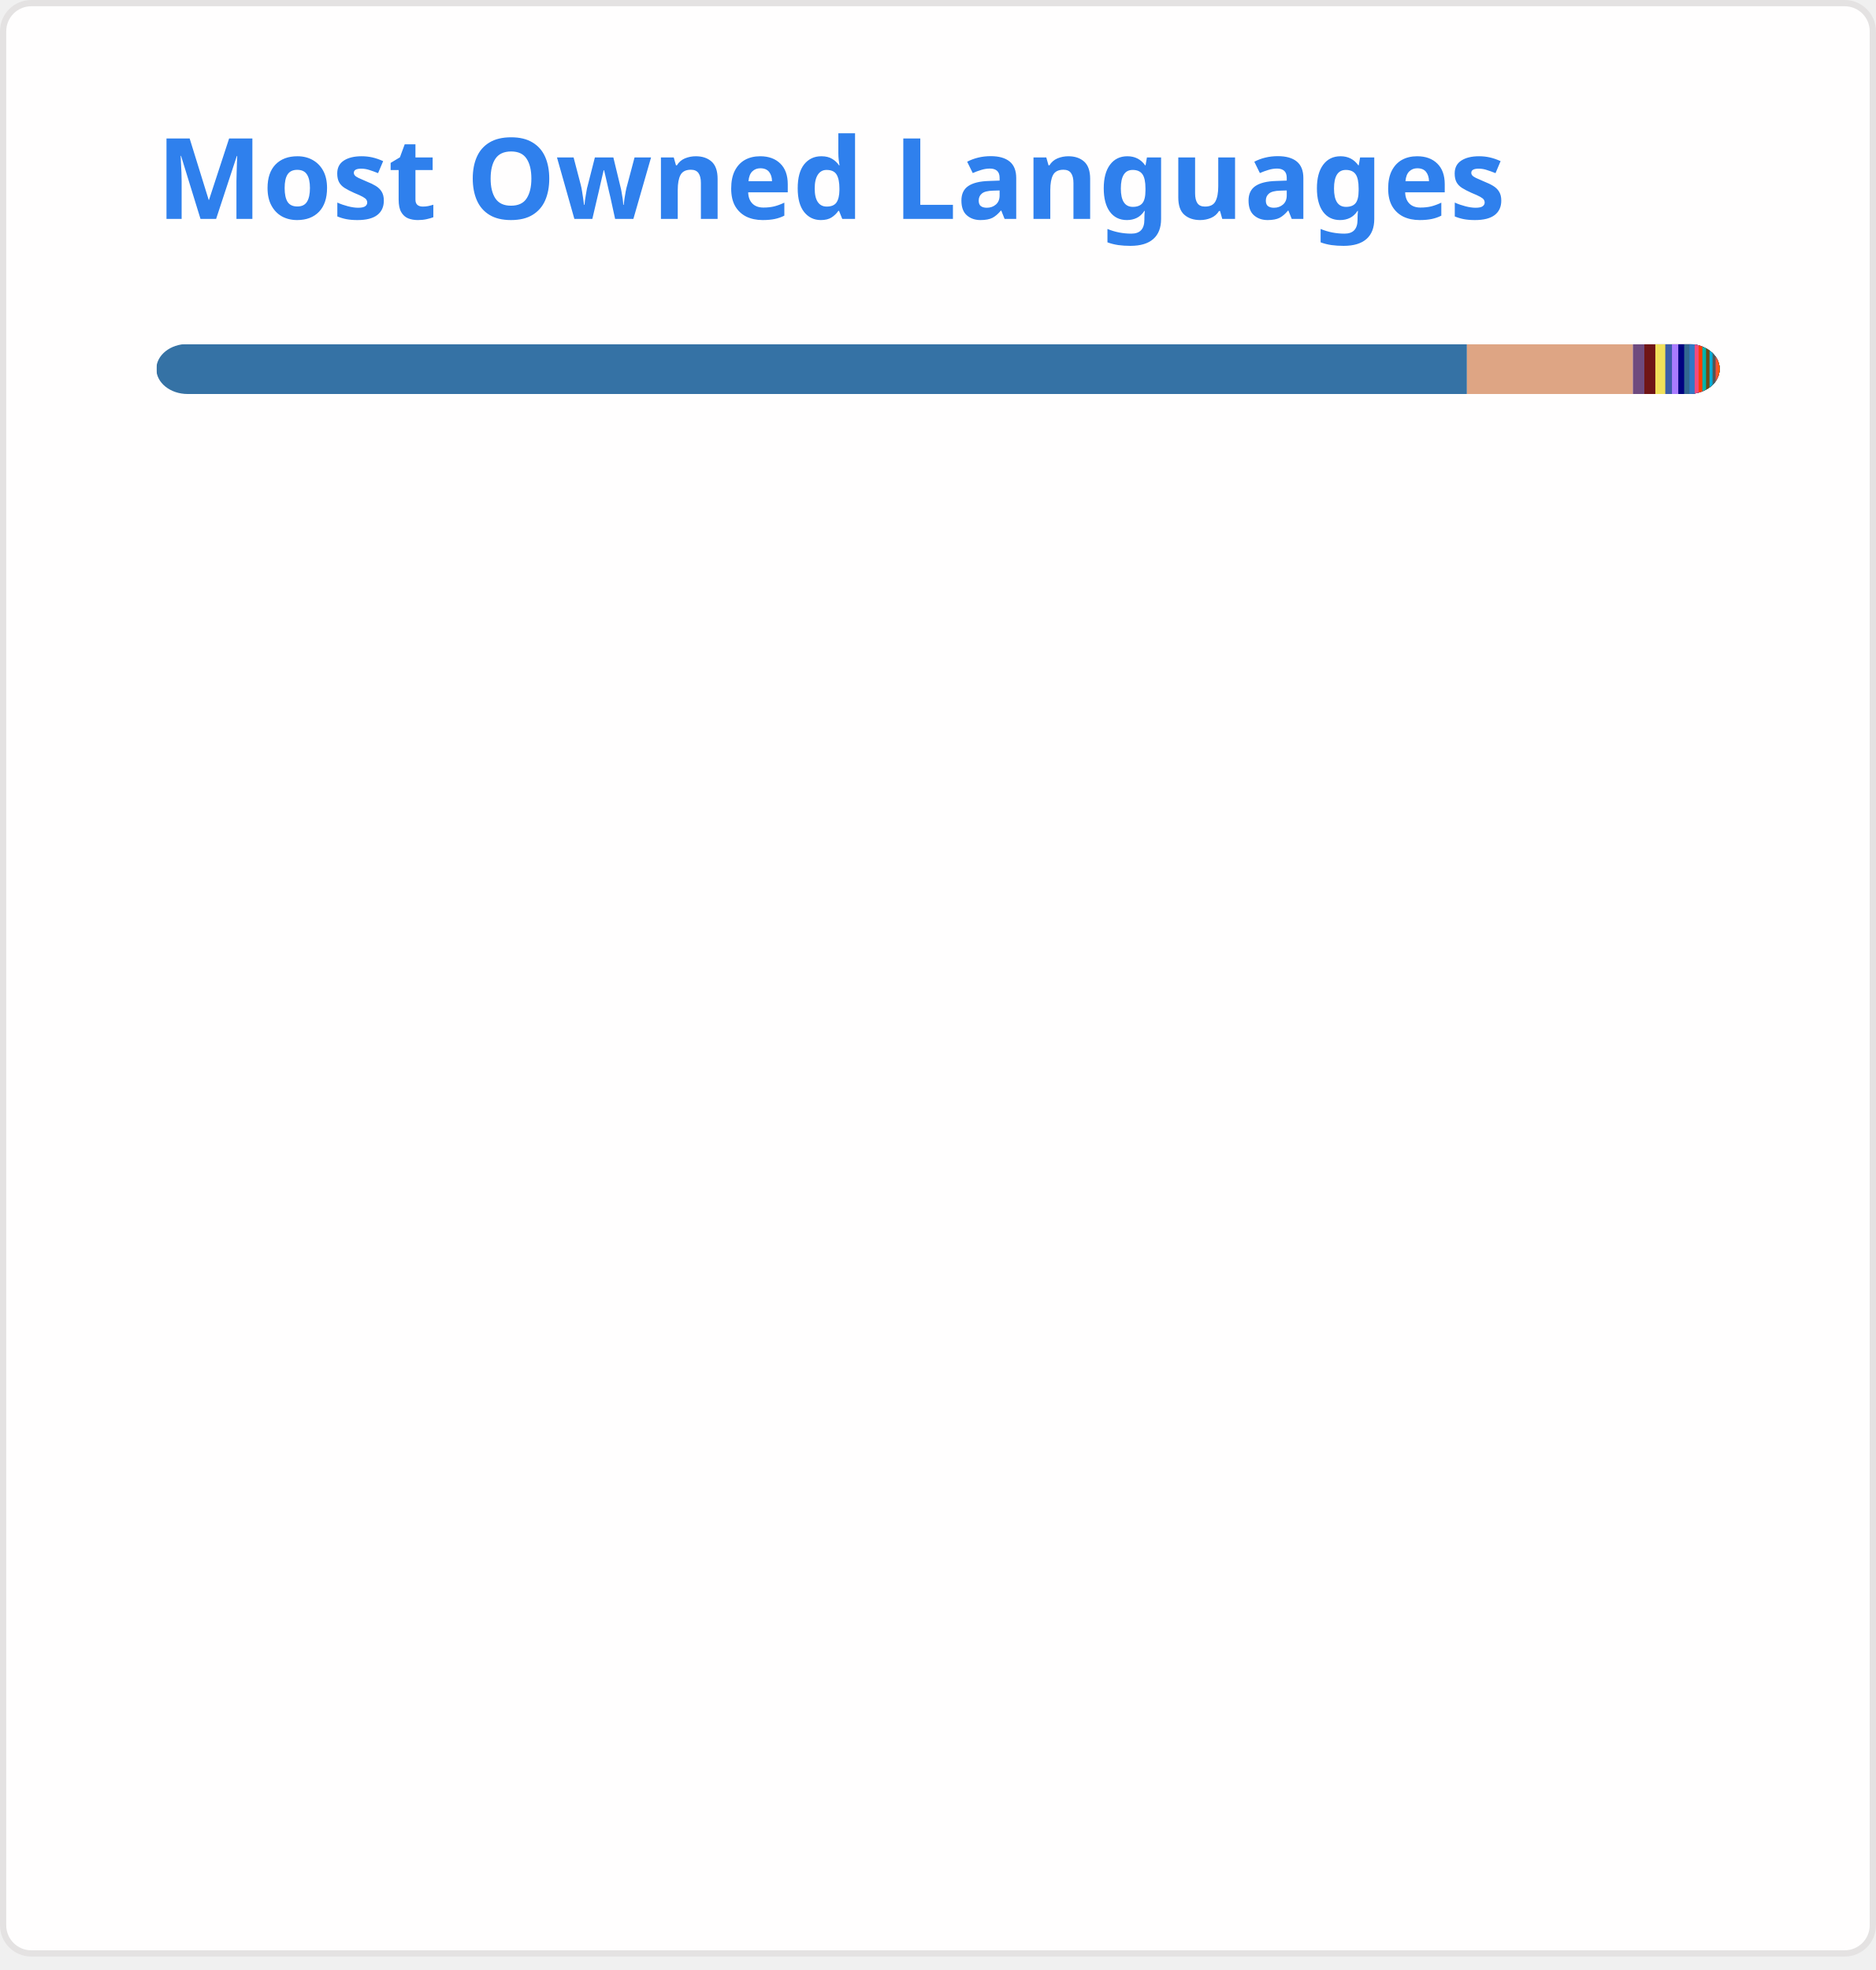
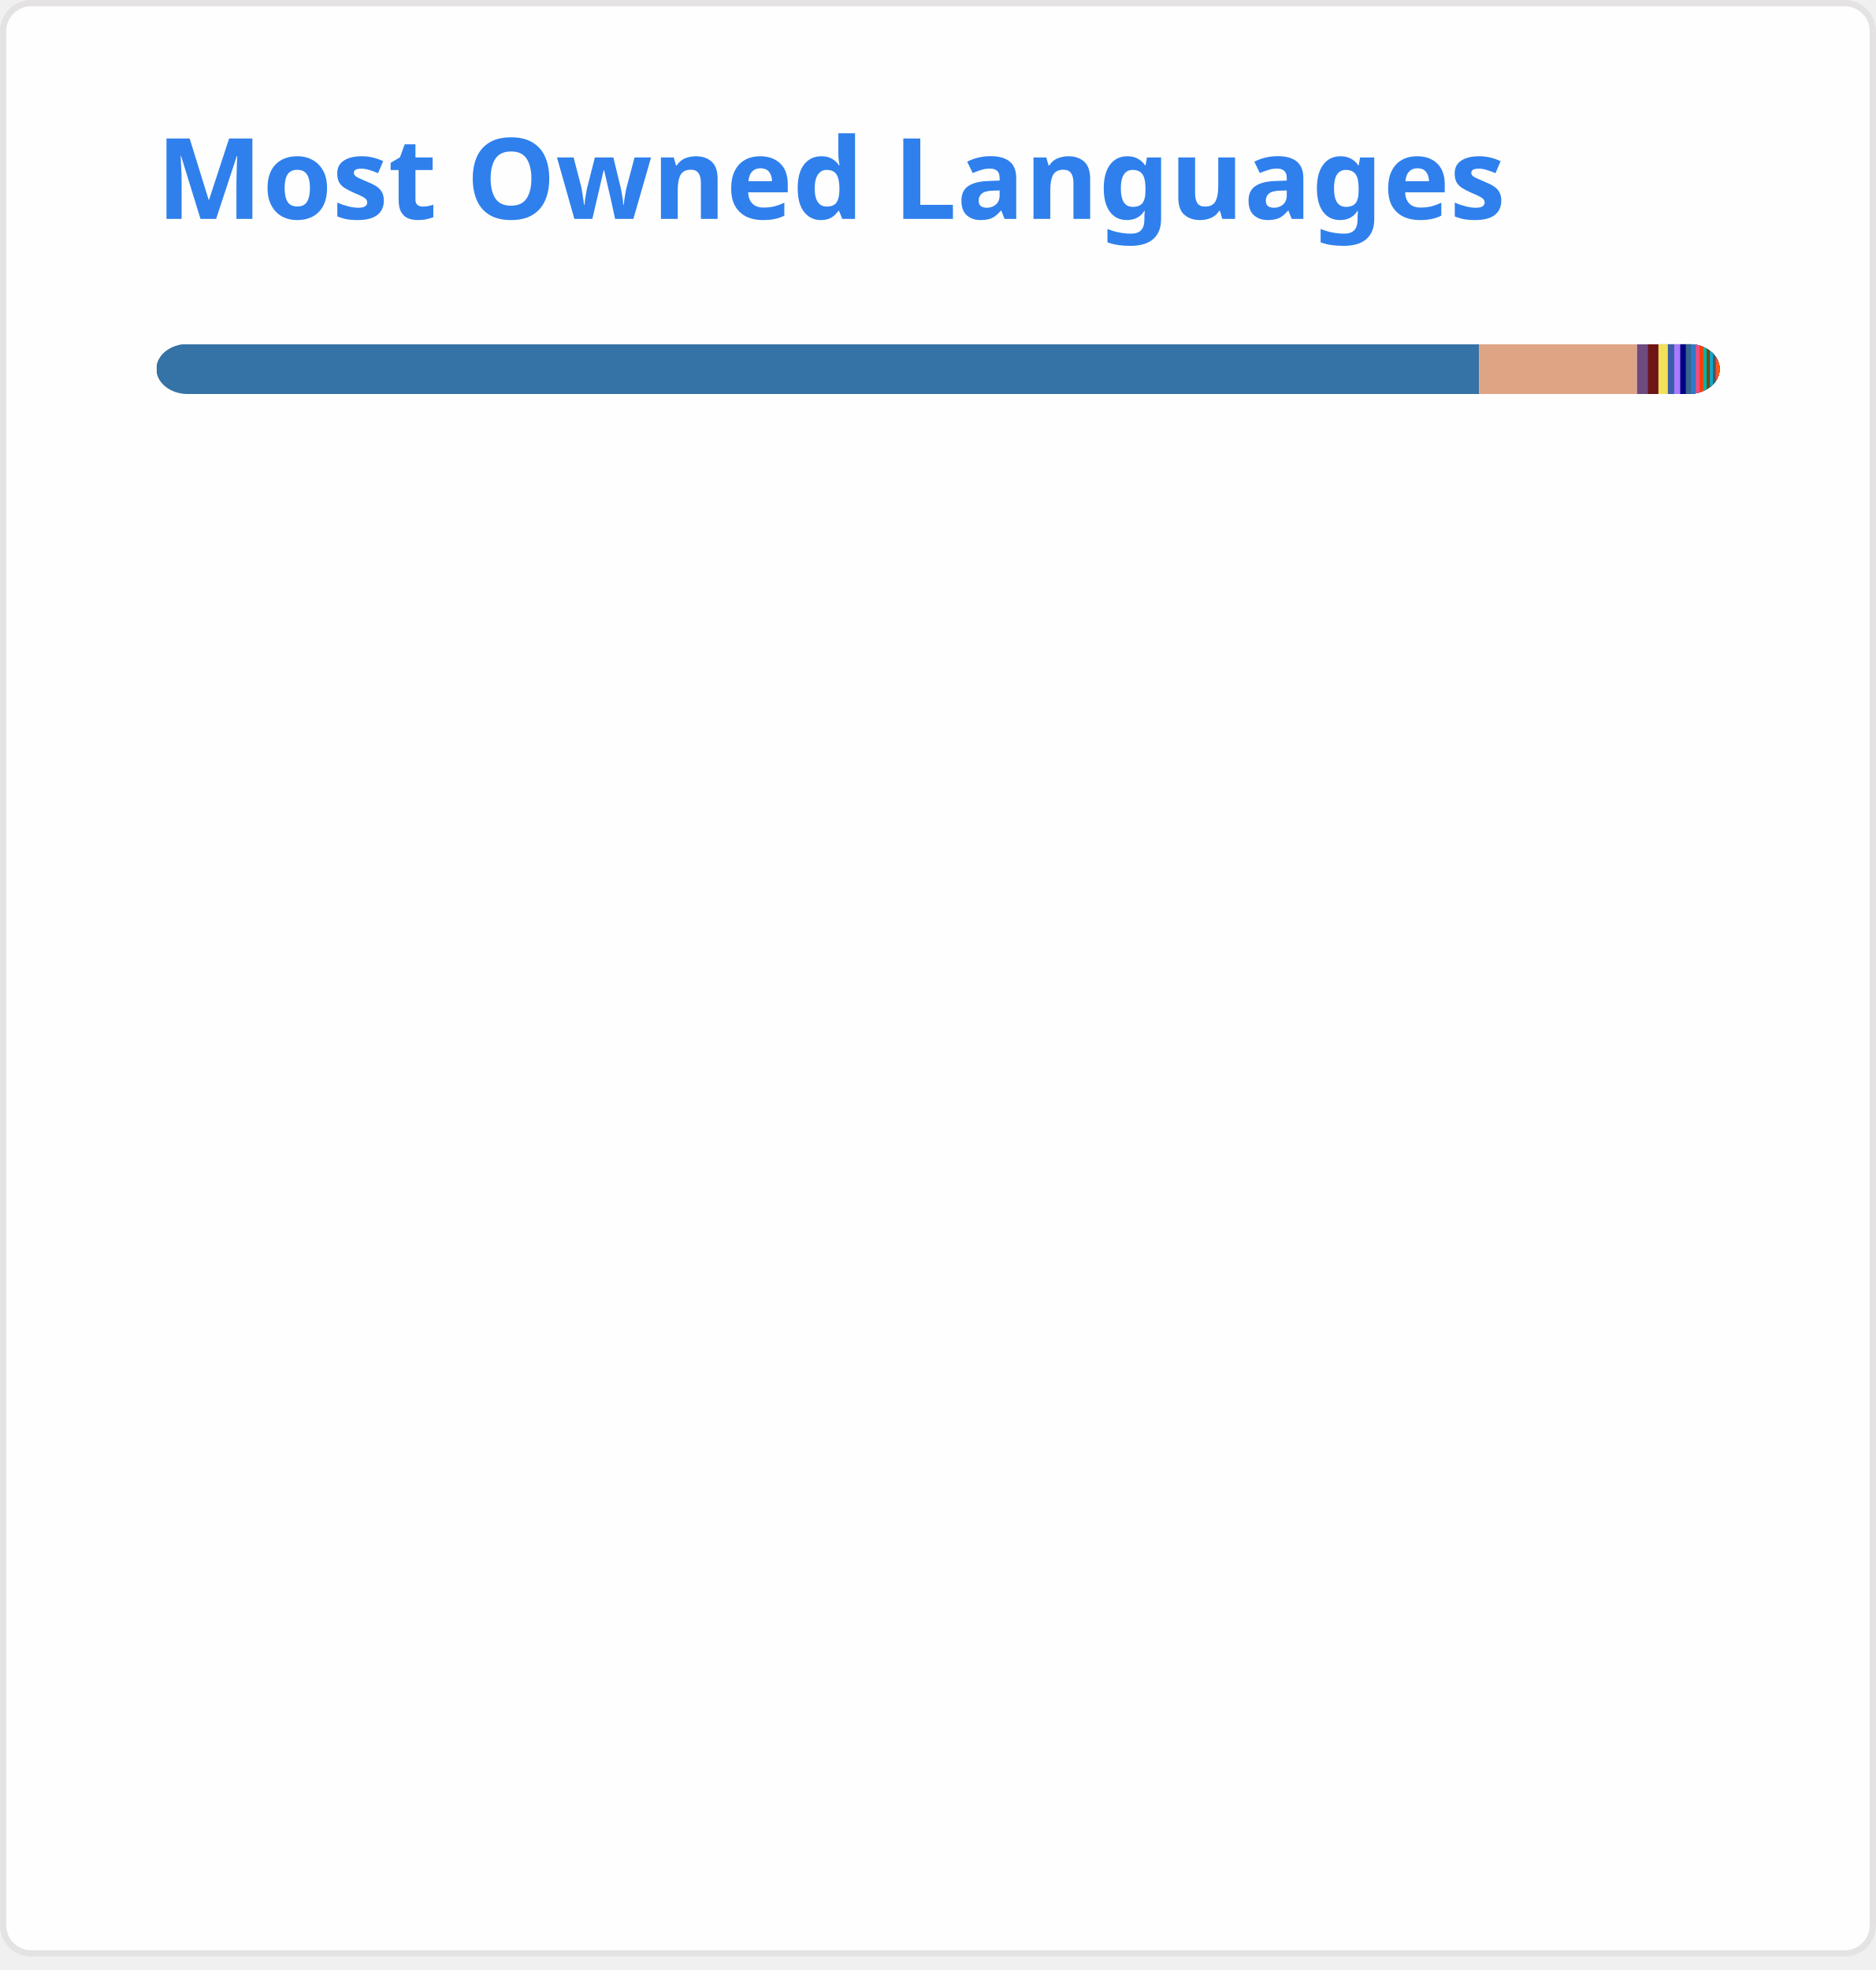
<svg xmlns="http://www.w3.org/2000/svg" width="300" height="315" viewBox="0 0 300 315" fill="none" role="img" aria-labelledby="descId">
  <style>
          .header {
            font: 600 18px 'Segoe UI', Ubuntu, Sans-Serif;
            fill: #2f80ed;
            animation: fadeInAnimation 0.8s ease-in-out forwards;
          }
          @supports(-moz-appearance: auto) {
            /* Selector detects Firefox */
            .header { font-size: 15.5px; }
          }
          
    @keyframes slideInAnimation {
      from {
        width: 0;
      }
      to {
        width: calc(100%-100px);
      }
    }
    @keyframes growWidthAnimation {
      from {
        width: 0;
      }
      to {
        width: 100%;
      }
    }
    .stat {
      font: 600 14px 'Segoe UI', Ubuntu, "Helvetica Neue", Sans-Serif; fill: #434d58;
    }
    @supports(-moz-appearance: auto) {
      /* Selector detects Firefox */
      .stat { font-size:12px; }
    }
    .bold { font-weight: 700 }
    .lang-name {
      font: 400 11px "Segoe UI", Ubuntu, Sans-Serif;
      fill: #434d58;
    }
    .stagger {
      opacity: 0;
      animation: fadeInAnimation 0.3s ease-in-out forwards;
    }
    #rect-mask rect{
      animation: slideInAnimation 1s ease-in-out forwards;
    }
    .lang-progress{
      animation: growWidthAnimation 0.6s ease-in-out forwards;
    }
    

          
      /* Animations */
      @keyframes scaleInAnimation {
        from {
          transform: translate(-5px, 5px) scale(0);
        }
        to {
          transform: translate(-5px, 5px) scale(1);
        }
      }
      @keyframes fadeInAnimation {
        from {
          opacity: 0;
        }
        to {
          opacity: 1;
        }
      }
    
          
        </style>
  <rect data-testid="card-bg" x="0.5" y="0.5" rx="4.5" height="99%" stroke="#e4e2e2" width="299" fill="#fffefe" stroke-opacity="1" />
  <g data-testid="card-title" transform="translate(25, 35)">
    <g transform="translate(0, 0)">
      <text x="0" y="0" class="header" data-testid="header">Most Owned Languages</text>
    </g>
  </g>
  <g data-testid="main-card-body" transform="translate(0, 55)">
    <svg data-testid="lang-items" x="25">
      <mask id="rect-mask">
        <rect x="0" y="0" width="250" height="8" fill="white" rx="5" />
      </mask>
-       <rect mask="url(#rect-mask)" data-testid="lang-progress" x="0" y="0" width="209.59" height="8" fill="#3572A5" />
-       <rect mask="url(#rect-mask)" data-testid="lang-progress" x="209.59" y="0" width="26.54" height="8" fill="#dea584" />
-       <rect mask="url(#rect-mask)" data-testid="lang-progress" x="236.13" y="0" width="11.83" height="8" fill="#6e4a7e" />
-       <rect mask="url(#rect-mask)" data-testid="lang-progress" x="237.96" y="0" width="11.76" height="8" fill="#701516" />
-       <rect mask="url(#rect-mask)" data-testid="lang-progress" x="239.72" y="0" width="11.59" height="8" fill="#f1e05a" />
-       <rect mask="url(#rect-mask)" data-testid="lang-progress" x="241.31" y="0" width="11.07" height="8" fill="#3c5caa" />
-       <rect mask="url(#rect-mask)" data-testid="lang-progress" x="242.38" y="0" width="11.01" height="8" fill="#A97BFF" />
-       <rect mask="url(#rect-mask)" data-testid="lang-progress" x="243.39" y="0" width="10.94" height="8" fill="#000080" />
-       <rect mask="url(#rect-mask)" data-testid="lang-progress" x="244.33" y="0" width="10.85" height="8" fill="#336790" />
-       <rect mask="url(#rect-mask)" data-testid="lang-progress" x="245.18" y="0" width="10.83" height="8" fill="#3178c6" />
-       <rect mask="url(#rect-mask)" data-testid="lang-progress" x="246.01" y="0" width="10.63" height="8" fill="#f34b7d" />
-       <rect mask="url(#rect-mask)" data-testid="lang-progress" x="246.64" y="0" width="10.6" height="8" fill="#ff3e00" />
-       <rect mask="url(#rect-mask)" data-testid="lang-progress" x="247.24" y="0" width="10.59" height="8" fill="#00B4AB" />
-       <rect mask="url(#rect-mask)" data-testid="lang-progress" x="247.83" y="0" width="10.55" height="8" fill="#6E4C13" />
-       <rect mask="url(#rect-mask)" data-testid="lang-progress" x="248.38" y="0" width="10.49" height="8" fill="#00ADD8" />
-       <rect mask="url(#rect-mask)" data-testid="lang-progress" x="248.87" y="0" width="10.49" height="8" fill="#555555" />
-       <rect mask="url(#rect-mask)" data-testid="lang-progress" x="249.36" y="0" width="10.34" height="8" fill="#F05138" />
-       <rect mask="url(#rect-mask)" data-testid="lang-progress" x="249.7" y="0" width="10.32" height="8" fill="#ff5a03" />
+       <rect mask="url(#rect-mask)" data-testid="lang-progress" x="0" y="0" width="211.51" height="8" fill="#3572A5" />
+       <rect mask="url(#rect-mask)" data-testid="lang-progress" x="211.51" y="0" width="25.28" height="8" fill="#dea584" />
+       <rect mask="url(#rect-mask)" data-testid="lang-progress" x="236.79" y="0" width="11.74" height="8" fill="#6e4a7e" />
+       <rect mask="url(#rect-mask)" data-testid="lang-progress" x="238.53" y="0" width="11.68" height="8" fill="#701516" />
+       <rect mask="url(#rect-mask)" data-testid="lang-progress" x="240.21" y="0" width="11.51" height="8" fill="#f1e05a" />
+       <rect mask="url(#rect-mask)" data-testid="lang-progress" x="241.72" y="0" width="11.02" height="8" fill="#3c5caa" />
+       <rect mask="url(#rect-mask)" data-testid="lang-progress" x="242.74" y="0" width="10.96" height="8" fill="#A97BFF" />
+       <rect mask="url(#rect-mask)" data-testid="lang-progress" x="243.7" y="0" width="10.89" height="8" fill="#000080" />
+       <rect mask="url(#rect-mask)" data-testid="lang-progress" x="244.59" y="0" width="10.81" height="8" fill="#336790" />
+       <rect mask="url(#rect-mask)" data-testid="lang-progress" x="245.4" y="0" width="10.79" height="8" fill="#3178c6" />
+       <rect mask="url(#rect-mask)" data-testid="lang-progress" x="246.19" y="0" width="10.6" height="8" fill="#f34b7d" />
+       <rect mask="url(#rect-mask)" data-testid="lang-progress" x="246.79" y="0" width="10.58" height="8" fill="#ff3e00" />
+       <rect mask="url(#rect-mask)" data-testid="lang-progress" x="247.37" y="0" width="10.56" height="8" fill="#00B4AB" />
+       <rect mask="url(#rect-mask)" data-testid="lang-progress" x="247.93" y="0" width="10.52" height="8" fill="#6E4C13" />
+       <rect mask="url(#rect-mask)" data-testid="lang-progress" x="248.45" y="0" width="10.47" height="8" fill="#00ADD8" />
+       <rect mask="url(#rect-mask)" data-testid="lang-progress" x="248.92" y="0" width="10.46" height="8" fill="#555555" />
+       <rect mask="url(#rect-mask)" data-testid="lang-progress" x="249.38" y="0" width="10.32" height="8" fill="#F05138" />
+       <rect mask="url(#rect-mask)" data-testid="lang-progress" x="249.7" y="0" width="10.3" height="8" fill="#ff5a03" />
      <g transform="translate(0, 25)">
        <g transform="translate(0, 0)">
          <g transform="translate(0, 0)">
            <g class="stagger" style="animation-delay: 450ms">
              <circle cx="5" cy="6" r="5" fill="#3572A5" />
              <text data-testid="lang-name" x="15" y="10" class="lang-name">
-         Python 11.6 MB
+         Python 12.3 MB
      </text>
            </g>
          </g>
          <g transform="translate(0, 25)">
            <g class="stagger" style="animation-delay: 600ms">
              <circle cx="5" cy="6" r="5" fill="#dea584" />
              <text data-testid="lang-name" x="15" y="10" class="lang-name">
        Rust 1.5 MB
      </text>
            </g>
          </g>
          <g transform="translate(0, 50)">
            <g class="stagger" style="animation-delay: 750ms">
              <circle cx="5" cy="6" r="5" fill="#6e4a7e" />
              <text data-testid="lang-name" x="15" y="10" class="lang-name">
        Elixir 103.3 KB
      </text>
            </g>
          </g>
          <g transform="translate(0, 75)">
            <g class="stagger" style="animation-delay: 900ms">
              <circle cx="5" cy="6" r="5" fill="#701516" />
              <text data-testid="lang-name" x="15" y="10" class="lang-name">
        Ruby 99.5 KB
      </text>
            </g>
          </g>
          <g transform="translate(0, 100)">
            <g class="stagger" style="animation-delay: 1050ms">
              <circle cx="5" cy="6" r="5" fill="#f1e05a" />
              <text data-testid="lang-name" x="15" y="10" class="lang-name">
        JavaScript 89.6 KB
      </text>
            </g>
          </g>
          <g transform="translate(0, 125)">
            <g class="stagger" style="animation-delay: 1200ms">
              <circle cx="5" cy="6" r="5" fill="#3c5caa" />
              <text data-testid="lang-name" x="15" y="10" class="lang-name">
        Racket 60.4 KB
      </text>
            </g>
          </g>
          <g transform="translate(0, 150)">
            <g class="stagger" style="animation-delay: 1350ms">
              <circle cx="5" cy="6" r="5" fill="#A97BFF" />
              <text data-testid="lang-name" x="15" y="10" class="lang-name">
        Kotlin 56.9 KB
      </text>
            </g>
          </g>
          <g transform="translate(0, 175)">
            <g class="stagger" style="animation-delay: 1500ms">
              <circle cx="5" cy="6" r="5" fill="#000080" />
              <text data-testid="lang-name" x="15" y="10" class="lang-name">
        Lua 53.1 KB
      </text>
            </g>
          </g>
          <g transform="translate(0, 200)">
            <g class="stagger" style="animation-delay: 1650ms">
              <circle cx="5" cy="6" r="5" fill="#336790" />
              <text data-testid="lang-name" x="15" y="10" class="lang-name">
        PLpgSQL 47.9 KB
      </text>
            </g>
          </g>
        </g>
        <g transform="translate(150, 0)">
          <g transform="translate(0, 0)">
            <g class="stagger" style="animation-delay: 450ms">
              <circle cx="5" cy="6" r="5" fill="#3178c6" />
              <text data-testid="lang-name" x="15" y="10" class="lang-name">
        TypeScript 46.6 KB
      </text>
            </g>
          </g>
          <g transform="translate(0, 25)">
            <g class="stagger" style="animation-delay: 600ms">
              <circle cx="5" cy="6" r="5" fill="#f34b7d" />
              <text data-testid="lang-name" x="15" y="10" class="lang-name">
        C++ 35.9 KB
      </text>
            </g>
          </g>
          <g transform="translate(0, 50)">
            <g class="stagger" style="animation-delay: 750ms">
              <circle cx="5" cy="6" r="5" fill="#ff3e00" />
              <text data-testid="lang-name" x="15" y="10" class="lang-name">
        Svelte 34.2 KB
      </text>
            </g>
          </g>
          <g transform="translate(0, 75)">
            <g class="stagger" style="animation-delay: 900ms">
              <circle cx="5" cy="6" r="5" fill="#00B4AB" />
              <text data-testid="lang-name" x="15" y="10" class="lang-name">
        Dart 33.2 KB
      </text>
            </g>
          </g>
          <g transform="translate(0, 100)">
            <g class="stagger" style="animation-delay: 1050ms">
              <circle cx="5" cy="6" r="5" fill="#6E4C13" />
              <text data-testid="lang-name" x="15" y="10" class="lang-name">
        Assembly 31.1 KB
      </text>
            </g>
          </g>
          <g transform="translate(0, 125)">
            <g class="stagger" style="animation-delay: 1200ms">
              <circle cx="5" cy="6" r="5" fill="#00ADD8" />
              <text data-testid="lang-name" x="15" y="10" class="lang-name">
        Go 27.8 KB
      </text>
            </g>
          </g>
          <g transform="translate(0, 150)">
            <g class="stagger" style="animation-delay: 1350ms">
              <circle cx="5" cy="6" r="5" fill="#555555" />
              <text data-testid="lang-name" x="15" y="10" class="lang-name">
        C 27.5 KB
      </text>
            </g>
          </g>
          <g transform="translate(0, 175)">
            <g class="stagger" style="animation-delay: 1500ms">
              <circle cx="5" cy="6" r="5" fill="#F05138" />
              <text data-testid="lang-name" x="15" y="10" class="lang-name">
        Swift 19.1 KB
      </text>
            </g>
          </g>
          <g transform="translate(0, 200)">
            <g class="stagger" style="animation-delay: 1650ms">
              <circle cx="5" cy="6" r="5" fill="#ff5a03" />
              <text data-testid="lang-name" x="15" y="10" class="lang-name">
        Astro 17.8 KB
      </text>
            </g>
          </g>
        </g>
      </g>
    </svg>
  </g>
</svg>
